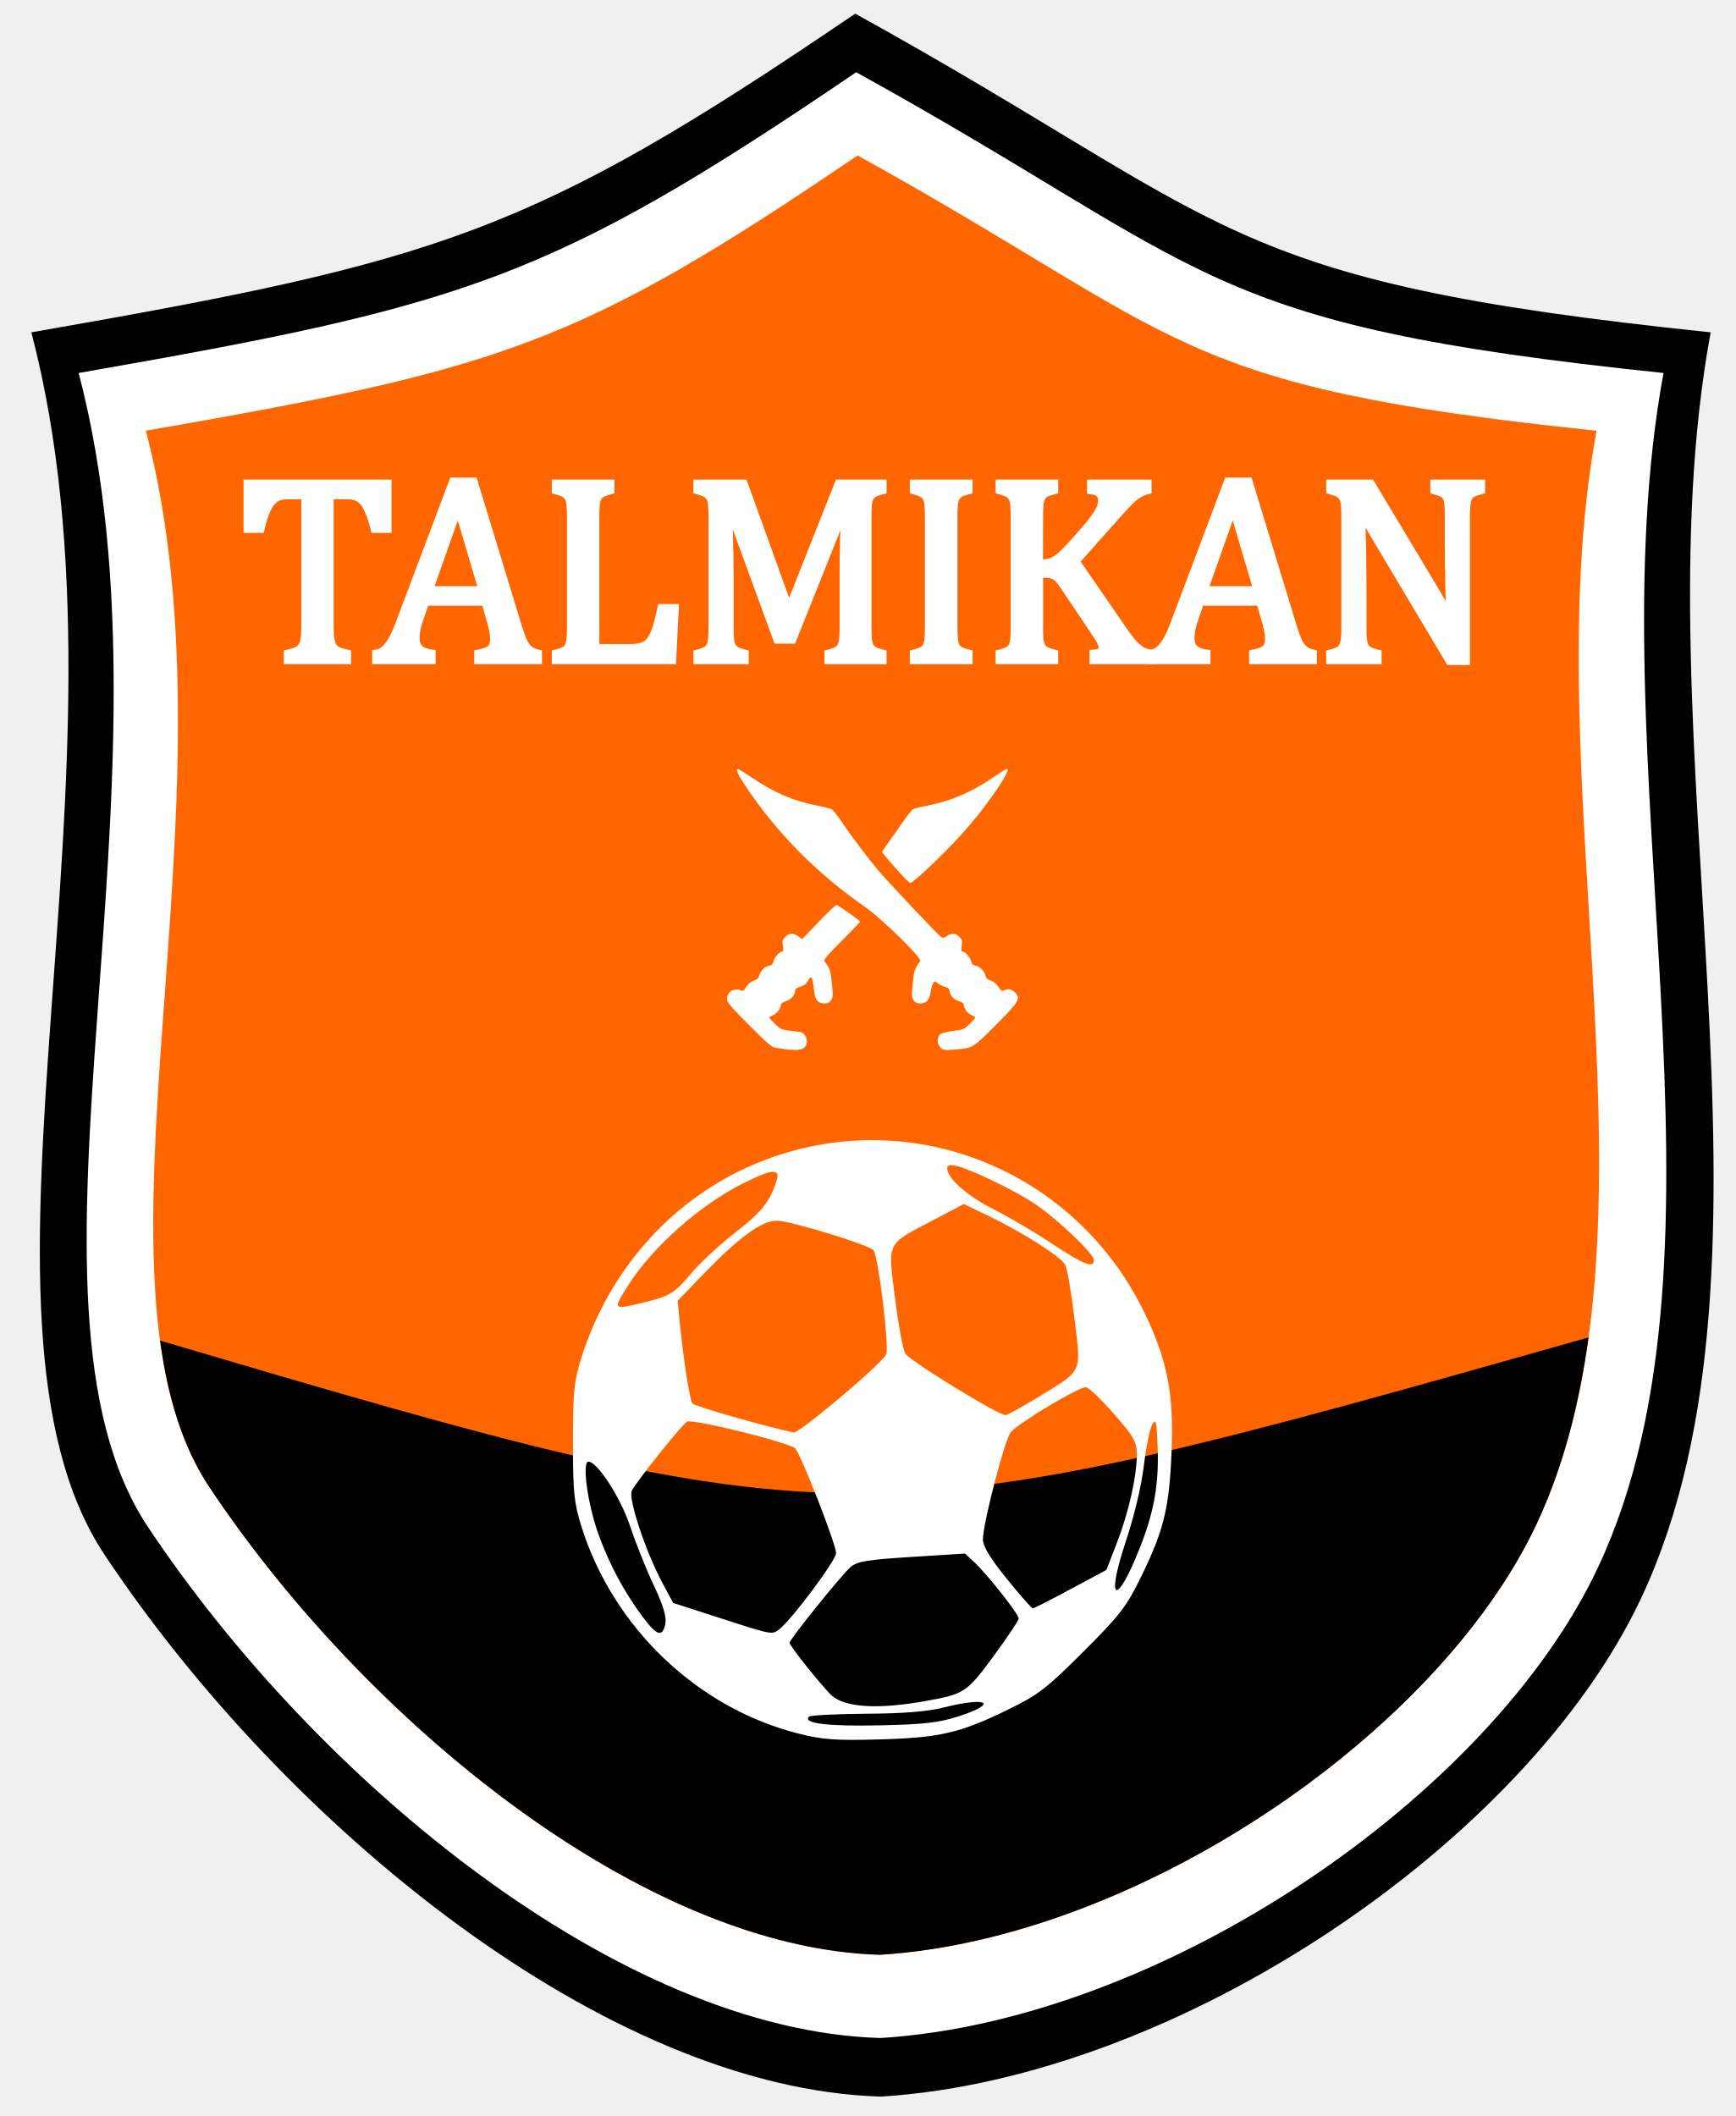
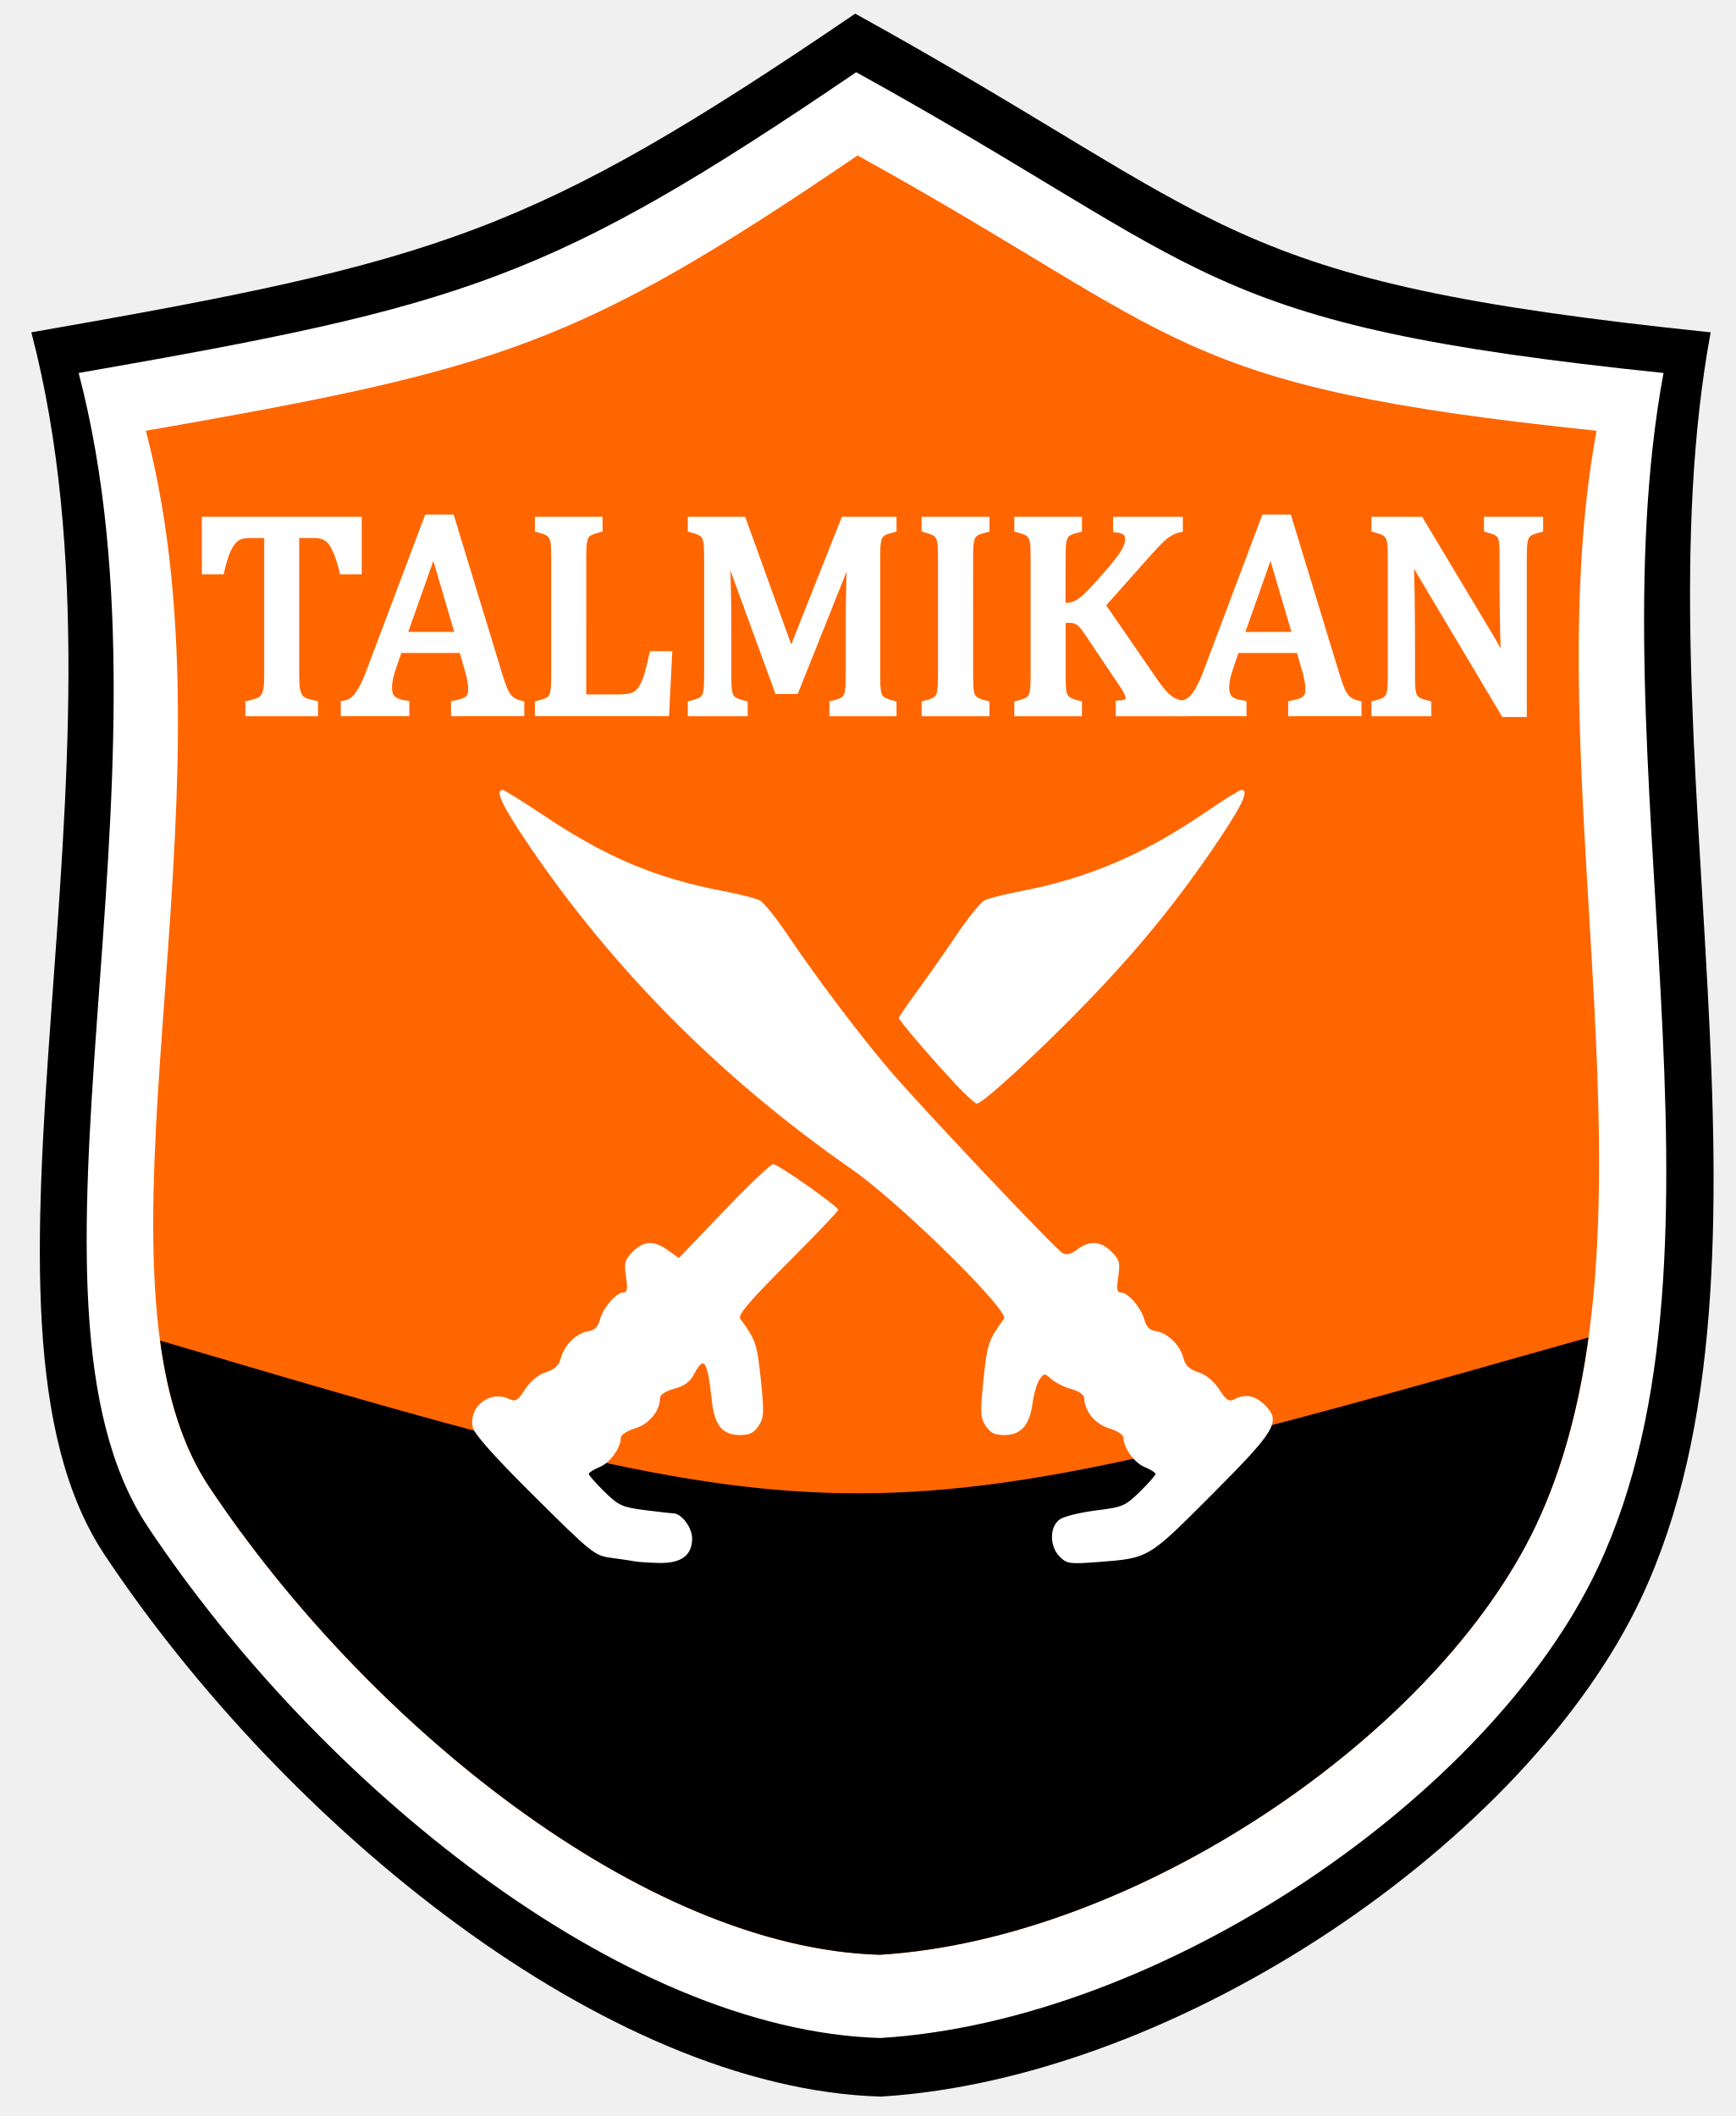
<svg xmlns="http://www.w3.org/2000/svg" version="1.1" id="svg2" width="210" height="256" viewBox="0 0 210 256">
  <defs id="defs6" />
-   <g id="g856">
-     <path id="path817" d="m 206.957,40.207 c -9.028,48.837 10.861,112.132 -8.408,153.137 -13.788,29.34 -55.89,58.078 -91.968,60.308 C 73.274,252.691 34.431,220.819 12.666,188.124 -6.667,159.083 17.591,92.907 3.793,40.207 53.284,31.572 64.218,28.359 103.466,1.651 149.61,27.154 146.957,33.982 206.957,40.207 Z" style="opacity:1;fill:#000000;fill-opacity:1;fill-rule:evenodd;stroke:none;stroke-width:3.529;stroke-linecap:square;stroke-linejoin:round;stroke-miterlimit:4;stroke-dasharray:none;stroke-opacity:1;paint-order:stroke markers fill" />
-     <path id="path817-3" d="m 201.254,45.125 c -8.52,46.09 10.25,105.826 -7.935,144.524 -13.012,27.69 -52.747,54.811 -86.796,56.916 C 75.09,245.658 38.431,215.579 17.89,184.723 -0.356,157.315 22.538,94.861 9.517,45.125 56.223,36.976 66.542,33.943 103.584,8.737 147.132,32.806 144.628,39.25 201.254,45.125 Z" style="opacity:1;fill:#ffffff;fill-opacity:1;fill-rule:evenodd;stroke:none;stroke-width:3.33;stroke-linecap:square;stroke-linejoin:round;stroke-miterlimit:4;stroke-dasharray:none;stroke-opacity:1;paint-order:stroke markers fill" />
-     <path id="path817-3-5" d="m 193.149,52.114 c -7.799,42.187 9.382,96.864 -7.263,132.285 -11.91,25.345 -48.28,50.169 -79.445,52.096 C 77.67,235.665 44.115,208.133 25.314,179.89 8.613,154.803 29.568,97.638 17.65,52.114 60.401,44.655 69.846,41.879 103.75,18.808 c 39.861,22.031 37.568,27.929 89.399,33.306 z" style="opacity:1;fill:#ff6600;fill-opacity:1;fill-rule:evenodd;stroke:none;stroke-width:3.048;stroke-linecap:square;stroke-linejoin:round;stroke-miterlimit:4;stroke-dasharray:none;stroke-opacity:1;paint-order:stroke markers fill" />
-     <path id="path817-3-5-8" d="m 192.178,161.808 c -88.138,24.946 -88.801,25.21 -172.809,0.384 0.929,6.872 2.74,12.88 5.946,17.697 18.802,28.243 52.355,55.775 81.125,56.606 31.165,-1.926 67.536,-26.75 79.446,-52.095 3.233,-6.879 5.18,-14.493 6.292,-22.592 z" style="opacity:1;fill:#000000;fill-opacity:1;fill-rule:evenodd;stroke:none;stroke-width:3.048;stroke-linecap:square;stroke-linejoin:round;stroke-miterlimit:4;stroke-dasharray:none;stroke-opacity:1;paint-order:stroke markers fill" />
-     <path id="path949" d="m 96.603,209.736 c -12.239,-3.096 -22.446,-12.847 -26.274,-25.102 -0.887,-2.839 -1.015,-4.124 -1.015,-10.179 0,-6.061 0.127,-7.336 1.015,-10.164 3.414,-10.873 11.254,-19.516 21.459,-23.656 18.033,-7.316 38.39,0.72 46.815,18.481 2.641,5.567 3.409,9.581 3.138,16.4 -0.274,6.892 -0.916,9.558 -3.657,15.182 -1.79,3.672 -2.545,4.654 -7.016,9.125 -4.471,4.471 -5.453,5.226 -9.125,7.016 -5.835,2.844 -8.25,3.402 -15.594,3.602 -5.267,0.144 -6.84,0.03 -9.746,-0.705 z m 19.384,-2.094 c 4.895,-1.594 3.486,-2.405 -1.841,-1.06 -1.946,0.492 -4.844,0.724 -9.385,0.752 -3.613,0.022 -6.711,0.182 -6.885,0.356 -0.807,0.806 2.226,1.181 8.473,1.048 5.468,-0.117 7.257,-0.32 9.638,-1.096 z m -4.007,-1.845 c 4.705,-0.846 4.971,-1.021 8.218,-5.427 1.674,-2.271 3.044,-4.326 3.044,-4.565 0,-0.526 -3.797,-5.337 -5.368,-6.803 l -1.122,-1.047 -6.467,0.407 c -5.469,0.344 -6.615,0.539 -7.425,1.263 -1.134,1.013 -7.34,8.726 -7.34,9.123 0,0.374 4.029,5.407 5.11,6.382 1.615,1.459 5.633,1.694 11.351,0.666 z m -31.487,-9.36 c 0.165,-0.835 -0.255,-2.227 -1.405,-4.656 -0.902,-1.906 -2.172,-5.078 -2.823,-7.049 -1.153,-3.495 -3.981,-7.895 -5.075,-7.895 -0.797,0 -0.109,5.072 1.176,8.676 1.295,3.631 3.089,7.003 5.354,10.059 1.741,2.349 2.438,2.567 2.773,0.866 z m 13.818,0.65 c 1.508,-1.184 6.84,-8.335 6.841,-9.175 0.002,-1.046 -4.233,-11.915 -4.938,-12.672 -0.653,-0.701 -12.429,-3.622 -13.097,-3.248 -0.593,0.332 -6.012,7.106 -6.675,8.344 -0.488,0.912 1.674,7.412 3.746,11.263 l 1.253,2.329 5.631,1.817 c 6.466,2.086 6.325,2.06 7.238,1.343 z m 35.212,-4.828 4.332,-2.325 1.236,-3.19 c 1.437,-3.708 2.427,-8.042 2.438,-10.668 0.007,-1.65 -0.281,-2.175 -2.732,-4.981 -1.507,-1.725 -3.033,-3.194 -3.392,-3.263 -0.728,-0.14 -8.098,4.253 -9.119,5.435 -0.719,0.833 -3.378,11.071 -3.371,12.98 0.003,0.834 0.891,2.297 2.899,4.776 1.592,1.965 3.003,3.571 3.136,3.567 0.133,-0.003 2.19,-1.053 4.573,-2.332 z m 8.387,-5.026 c 1.714,-4.345 2.307,-7.699 2.144,-12.128 -0.115,-3.14 -0.213,-3.547 -0.661,-2.766 -0.289,0.504 -0.743,2.746 -1.009,4.981 -0.288,2.426 -1.171,6.129 -2.189,9.185 -2.464,7.397 -1.14,7.96 1.714,0.728 z M 98.86,171.354 c 4.394,-3.535 7.926,-6.709 8.351,-7.504 0.398,-0.744 -0.909,-11.594 -1.516,-12.576 -0.368,-0.595 -9.916,-3.537 -11.637,-3.586 -1.828,-0.052 -4.539,1.895 -8.885,6.382 l -3.199,3.303 0.296,2.91 c 0.444,4.366 1.171,9.006 1.488,9.505 0.208,0.327 8.913,2.822 12.285,3.521 0.169,0.035 1.436,-0.844 2.816,-1.954 z m 26.787,-2.353 c 5.418,-3.322 5.162,-2.762 4.34,-9.501 -0.383,-3.138 -0.883,-6.056 -1.113,-6.485 -0.519,-0.969 -5.2,-3.953 -9.239,-5.889 l -3.04,-1.457 -3.828,2.018 c -5.618,2.962 -5.371,2.434 -4.463,9.534 0.42,3.284 0.972,6.234 1.226,6.556 0.844,1.068 11.231,7.428 12.132,7.428 0.215,0 2.008,-0.992 3.985,-2.205 z M 77.79,157.603 c 3.241,-0.775 3.796,-1.119 5.967,-3.694 1.026,-1.217 3.399,-3.401 5.273,-4.853 3.147,-2.439 4.179,-3.758 4.955,-6.33 0.422,-1.399 -0.68,-1.274 -4.142,0.469 -5.178,2.608 -10.916,7.698 -13.795,12.237 -1.953,3.079 -1.97,3.059 1.741,2.171 z m 54.549,-5.174 c 0,-0.736 -4.321,-4.858 -7.041,-6.717 -2.304,-1.574 -7.704,-4.203 -9.527,-4.638 -0.858,-0.205 -1.186,-0.119 -1.174,0.304 0.036,1.215 2.473,3.353 5.613,4.925 1.787,0.894 4.975,2.77 7.084,4.167 3.875,2.568 5.045,3.022 5.045,1.957 z" style="fill:#ffffff;stroke-width:0.433" />
-     <g id="text980" style="font-style:normal;font-variant:normal;font-weight:normal;font-stretch:normal;font-size:16px;line-height:1.25;font-family:'Cambria Math';-inkscape-font-specification:'Cambria Math';letter-spacing:0px;word-spacing:0px;fill:#ffffff;fill-opacity:1;stroke:#ffffff;stroke-opacity:1" aria-label="TALMIKAN">
-       <path id="path982" style="font-size:32px;fill:#ffffff;stroke:#ffffff;stroke-opacity:1" d="m 29.963,58.53 h 16.906 v 5.438 h -1.531 q -0.344,-1.344 -0.688,-2.125 -0.328,-0.781 -0.703,-1.188 -0.375,-0.406 -0.812,-0.578 -0.422,-0.172 -1.281,-0.172 h -1.984 v 16 q 0,0.922 0.094,1.469 0.109,0.547 0.312,0.875 0.219,0.312 0.578,0.5 0.359,0.172 1.125,0.344 v 0.766 H 34.838 V 79.093 q 0.469,-0.109 0.828,-0.234 0.359,-0.125 0.578,-0.297 0.234,-0.188 0.375,-0.469 0.156,-0.281 0.234,-0.766 0.094,-0.484 0.094,-1.422 v -16 h -1.969 q -0.734,0 -1.219,0.141 -0.469,0.141 -0.875,0.594 -0.406,0.438 -0.75,1.266 -0.328,0.812 -0.625,2.062 h -1.547 z" />
-       <path id="path984" style="font-size:32px;fill:#ffffff;stroke:#ffffff;stroke-opacity:1" d="M 57.869,79.859 V 79.093 q 0.781,-0.156 1.156,-0.344 0.391,-0.188 0.578,-0.516 0.188,-0.344 0.188,-0.906 0,-0.531 -0.125,-1.141 -0.125,-0.625 -0.359,-1.391 L 58.728,72.78 h -7.281 l -0.531,1.531 q -0.406,1.156 -0.531,1.75 -0.125,0.594 -0.125,1.078 0,0.938 0.469,1.375 0.484,0.438 1.469,0.578 v 0.766 H 45.525 V 79.093 q 0.875,-0.141 1.516,-1.016 0.656,-0.875 1.266,-2.5 L 54.822,58.28 h 2.469 l 5.312,17.422 q 0.375,1.219 0.656,1.859 0.297,0.641 0.703,1 0.406,0.359 1.109,0.531 v 0.766 z m -6,-8.438 h 6.531 L 55.431,61.343 Z" />
-       <path id="path986" style="font-size:32px;fill:#ffffff;stroke:#ffffff;stroke-opacity:1" d="m 72.01,78.421 h 4.094 q 0.672,0 1.125,-0.078 0.453,-0.078 0.766,-0.234 0.328,-0.172 0.578,-0.453 0.266,-0.297 0.5,-0.766 0.234,-0.469 0.438,-1.172 0.219,-0.719 0.531,-2.141 h 1.578 l -0.312,6.281 H 67.26 V 79.093 q 0.969,-0.25 1.297,-0.547 0.328,-0.312 0.422,-0.875 0.109,-0.562 0.109,-1.719 V 62.437 q 0,-1.078 -0.078,-1.562 -0.078,-0.5 -0.266,-0.766 -0.172,-0.281 -0.469,-0.438 -0.297,-0.172 -1.016,-0.375 V 58.53 h 6.578 v 0.766 q -0.688,0.188 -0.984,0.344 -0.281,0.141 -0.469,0.391 -0.188,0.25 -0.281,0.766 -0.094,0.516 -0.094,1.641 z" />
-       <path id="path988" style="font-size:32px;fill:#ffffff;stroke:#ffffff;stroke-opacity:1" d="m 106.76,59.296 q -0.688,0.172 -1,0.344 -0.297,0.172 -0.484,0.438 -0.172,0.25 -0.266,0.766 -0.078,0.516 -0.078,1.594 v 13.516 q 0,1.047 0.062,1.531 0.078,0.484 0.234,0.766 0.172,0.281 0.484,0.469 0.328,0.188 1.047,0.375 v 0.766 h -6.516 V 79.093 q 0.891,-0.219 1.234,-0.5 0.344,-0.281 0.469,-0.828 0.125,-0.547 0.125,-1.812 V 69.968 q 0,-2.359 0.062,-4.766 0.078,-2.422 0.172,-3.312 h -0.266 L 95.853,77.374 h -1.797 l -5.75,-15.734 h -0.266 q 0.078,0.953 0.141,3.453 0.078,2.5 0.078,5.141 v 5.719 q 0,1.047 0.062,1.531 0.078,0.484 0.234,0.766 0.172,0.281 0.484,0.469 0.328,0.188 1.047,0.375 v 0.766 H 84.385 V 79.093 q 0.969,-0.25 1.297,-0.547 0.328,-0.312 0.422,-0.875 0.109,-0.562 0.109,-1.719 V 62.437 q 0,-1.078 -0.078,-1.562 -0.078,-0.5 -0.266,-0.766 -0.172,-0.281 -0.469,-0.438 -0.297,-0.172 -1.016,-0.375 V 58.53 h 5.578 l 5.484,15.203 6.031,-15.203 h 5.281 z" />
-       <path id="path990" style="font-size:32px;fill:#ffffff;stroke:#ffffff;stroke-opacity:1" d="m 115.338,75.952 q 0,1.047 0.062,1.531 0.078,0.484 0.234,0.766 0.172,0.281 0.484,0.469 0.328,0.188 1.047,0.375 v 0.766 h -6.594 V 79.093 q 0.969,-0.25 1.297,-0.547 0.328,-0.312 0.422,-0.875 0.109,-0.562 0.109,-1.719 V 62.437 q 0,-1.078 -0.078,-1.562 -0.078,-0.5 -0.266,-0.766 -0.172,-0.281 -0.469,-0.438 -0.297,-0.172 -1.016,-0.375 V 58.53 h 6.594 v 0.766 q -0.688,0.172 -1,0.344 -0.297,0.172 -0.484,0.438 -0.172,0.25 -0.266,0.766 -0.078,0.516 -0.078,1.594 z" />
-       <path id="path992" style="font-size:32px;fill:#ffffff;stroke:#ffffff;stroke-opacity:1" d="m 125.681,68.171 h 0.469 q 0.594,0 1.078,-0.188 0.5,-0.188 1.109,-0.703 0.609,-0.516 1.859,-1.922 1.5,-1.672 2.047,-2.422 0.688,-0.891 0.922,-1.5 0.188,-0.453 0.188,-0.875 0,-0.625 -0.359,-0.906 -0.359,-0.297 -0.984,-0.359 V 58.53 h 6.812 v 0.766 q -0.5,0.109 -0.984,0.391 -0.484,0.266 -1,0.75 -0.5,0.469 -1.484,1.562 l -5.25,5.906 5.688,8.266 q 0.906,1.312 1.422,1.844 0.516,0.516 0.984,0.766 0.469,0.234 1,0.312 v 0.766 h -6.891 V 79.093 q 0.578,-0.047 0.844,-0.219 0.266,-0.172 0.266,-0.516 0,-0.281 -0.188,-0.672 -0.172,-0.406 -0.562,-0.969 l -3.641,-5.422 q -0.641,-0.969 -0.938,-1.281 -0.297,-0.312 -0.641,-0.453 -0.344,-0.156 -0.922,-0.156 h -0.828 v 6.547 q 0,1.047 0.062,1.531 0.078,0.484 0.234,0.766 0.172,0.281 0.484,0.469 0.328,0.188 1.047,0.375 v 0.766 h -6.578 V 79.093 q 0.969,-0.25 1.297,-0.547 0.328,-0.312 0.422,-0.875 0.109,-0.562 0.109,-1.719 V 62.437 q 0,-1.078 -0.078,-1.562 -0.078,-0.5 -0.266,-0.766 -0.172,-0.281 -0.469,-0.438 -0.297,-0.172 -1.016,-0.375 V 58.53 h 6.578 v 0.766 q -0.688,0.172 -1,0.344 -0.297,0.172 -0.484,0.438 -0.172,0.25 -0.266,0.766 -0.078,0.516 -0.078,1.594 z" />
-       <path id="path994" style="font-size:32px;fill:#ffffff;stroke:#ffffff;stroke-opacity:1" d="M 151.619,79.859 V 79.093 q 0.781,-0.156 1.156,-0.344 0.391,-0.188 0.578,-0.516 0.188,-0.344 0.188,-0.906 0,-0.531 -0.125,-1.141 -0.125,-0.625 -0.359,-1.391 l -0.578,-2.016 h -7.281 l -0.531,1.531 q -0.406,1.156 -0.531,1.75 -0.125,0.594 -0.125,1.078 0,0.938 0.469,1.375 0.484,0.438 1.469,0.578 v 0.766 h -6.672 V 79.093 q 0.875,-0.141 1.516,-1.016 0.656,-0.875 1.266,-2.5 l 6.516,-17.297 h 2.469 l 5.312,17.422 q 0.375,1.219 0.656,1.859 0.297,0.641 0.703,1 0.406,0.359 1.109,0.531 v 0.766 z m -6,-8.438 h 6.531 L 149.181,61.343 Z" />
-       <path id="path996" style="font-size:32px;fill:#ffffff;stroke:#ffffff;stroke-opacity:1" d="m 173.556,71.405 q 0.562,0.938 0.938,1.641 0.391,0.703 0.797,1.578 h 0.203 q -0.078,-0.953 -0.141,-3.781 -0.062,-2.844 -0.062,-5.125 v -3.281 q 0,-1.078 -0.062,-1.578 -0.062,-0.5 -0.234,-0.766 -0.156,-0.266 -0.453,-0.422 -0.281,-0.172 -1,-0.375 V 58.53 h 5.625 v 0.766 q -0.703,0.188 -1,0.344 -0.281,0.156 -0.469,0.406 -0.172,0.25 -0.266,0.75 -0.094,0.5 -0.094,1.641 v 17.516 h -1.953 l -8.703,-14.594 q -0.812,-1.359 -1.156,-1.984 -0.344,-0.625 -0.641,-1.234 h -0.266 q 0.109,1.203 0.156,4.359 0.047,3.141 0.047,6.266 v 3.188 q 0,1.047 0.062,1.531 0.078,0.484 0.234,0.766 0.172,0.281 0.484,0.469 0.328,0.188 1.047,0.375 v 0.766 h -5.703 V 79.093 q 0.969,-0.25 1.297,-0.547 0.328,-0.312 0.422,-0.875 0.109,-0.562 0.109,-1.719 V 62.437 q 0,-1.078 -0.078,-1.562 -0.078,-0.5 -0.266,-0.766 -0.172,-0.281 -0.469,-0.438 -0.297,-0.172 -1.016,-0.375 V 58.53 h 4.891 z" />
-     </g>
-     <path id="path1018" d="m 95.118,126.954 c -0.129,-0.028 -0.588,-0.096 -1.018,-0.152 -0.762,-0.099 -0.854,-0.172 -3.401,-2.7 -1.779,-1.765 -2.649,-2.742 -2.717,-3.048 -0.194,-0.883 0.74,-1.629 1.567,-1.252 0.322,0.147 0.403,0.101 0.734,-0.411 0.234,-0.362 0.574,-0.641 0.914,-0.751 0.401,-0.13 0.573,-0.295 0.661,-0.635 0.146,-0.565 0.702,-1.102 1.212,-1.173 0.267,-0.037 0.417,-0.189 0.501,-0.504 0.139,-0.524 0.72,-1.194 1.035,-1.194 0.168,0 0.194,-0.157 0.113,-0.696 -0.092,-0.612 -0.056,-0.744 0.297,-1.097 0.49,-0.49 0.923,-0.507 1.549,-0.061 l 0.478,0.34 1.975,-2.065 c 1.086,-1.135 2.062,-2.064 2.167,-2.064 0.219,0.001 2.863,1.859 2.863,2.012 0,0.055 -1.004,1.106 -2.231,2.336 -1.691,1.694 -2.194,2.287 -2.076,2.448 0.682,0.932 0.739,1.101 0.902,2.665 0.151,1.457 0.141,1.682 -0.096,2.043 -0.202,0.308 -0.397,0.406 -0.811,0.406 -0.783,0 -1.126,-0.417 -1.245,-1.515 -0.193,-1.777 -0.347,-2.003 -0.785,-1.155 -0.17,0.328 -0.423,0.514 -0.866,0.633 -0.379,0.102 -0.626,0.262 -0.626,0.405 0,0.566 -0.481,1.152 -1.098,1.337 -0.344,0.103 -0.626,0.286 -0.626,0.406 0,0.45 -0.472,1.105 -0.933,1.296 -0.263,0.109 -0.477,0.245 -0.477,0.303 0,0.058 0.308,0.407 0.685,0.777 0.62,0.609 0.786,0.685 1.763,0.811 0.593,0.076 1.166,0.141 1.274,0.144 0.362,0.009 0.823,0.626 0.823,1.102 0,0.744 -0.478,1.1 -1.449,1.079 -0.452,-0.01 -0.928,-0.041 -1.058,-0.068 z m 18.666,-0.205 c -0.464,-0.464 -0.455,-1.346 0.018,-1.654 0.194,-0.127 0.908,-0.299 1.587,-0.383 1.158,-0.143 1.277,-0.194 1.919,-0.825 0.377,-0.37 0.685,-0.719 0.685,-0.777 0,-0.058 -0.215,-0.194 -0.477,-0.303 -0.461,-0.191 -0.933,-0.846 -0.933,-1.296 0,-0.12 -0.282,-0.302 -0.626,-0.406 -0.616,-0.185 -1.098,-0.771 -1.098,-1.335 0,-0.137 -0.236,-0.301 -0.567,-0.392 -0.312,-0.086 -0.706,-0.282 -0.876,-0.436 -0.297,-0.268 -0.317,-0.268 -0.517,0.005 -0.114,0.156 -0.257,0.639 -0.316,1.073 -0.132,0.963 -0.51,1.381 -1.246,1.381 -0.413,0 -0.609,-0.098 -0.811,-0.406 -0.237,-0.361 -0.247,-0.586 -0.096,-2.043 0.162,-1.564 0.219,-1.733 0.902,-2.665 0.254,-0.347 -4.606,-5.12 -6.681,-6.563 -5.757,-4 -10.569,-8.846 -14.321,-14.422 -1.068,-1.587 -1.377,-2.261 -1.038,-2.261 0.071,0 0.912,0.523 1.869,1.162 2.709,1.81 4.908,2.731 7.852,3.29 0.708,0.134 1.425,0.318 1.594,0.408 0.169,0.09 0.74,0.809 1.27,1.597 1.184,1.761 3.159,4.378 4.41,5.842 1.386,1.624 7.319,7.901 7.619,8.062 0.178,0.096 0.379,0.046 0.645,-0.159 0.533,-0.409 1.033,-0.377 1.507,0.097 0.353,0.353 0.388,0.485 0.297,1.097 -0.081,0.539 -0.055,0.696 0.113,0.696 0.315,0 0.895,0.67 1.035,1.194 0.084,0.316 0.235,0.467 0.501,0.504 0.51,0.071 1.066,0.608 1.212,1.173 0.088,0.34 0.26,0.505 0.661,0.635 0.342,0.111 0.681,0.39 0.918,0.757 0.307,0.474 0.427,0.554 0.657,0.431 0.474,-0.253 0.924,-0.169 1.345,0.252 0.725,0.725 0.502,1.101 -2.339,3.949 -2.807,2.814 -2.748,2.779 -4.992,2.952 -1.241,0.095 -1.373,0.077 -1.681,-0.231 z m -4.627,-20.821 c -1.054,-1.128 -2.441,-2.755 -2.443,-2.863 -7.9e-4,-0.045 0.359,-0.574 0.8,-1.175 0.441,-0.601 1.217,-1.708 1.724,-2.459 0.507,-0.751 1.06,-1.44 1.229,-1.53 0.169,-0.09 0.886,-0.274 1.594,-0.408 2.929,-0.556 5.403,-1.608 8.084,-3.438 0.816,-0.558 1.548,-1.014 1.625,-1.014 0.342,0 0.063,0.621 -0.977,2.172 -1.749,2.61 -3.483,4.748 -5.777,7.125 -2.11,2.187 -4.613,4.491 -4.878,4.491 -0.077,0 -0.519,-0.405 -0.981,-0.901 z" style="fill:#ffffff;stroke-width:0.157" />
+   <path style="opacity:1;fill:#000000;fill-opacity:1;fill-rule:evenodd;stroke:none;stroke-width:3.529;stroke-linecap:square;stroke-linejoin:round;stroke-miterlimit:4;stroke-dasharray:none;stroke-opacity:1;paint-order:stroke markers fill" d="m 206.957,40.207 c -9.028,48.837 10.861,112.132 -8.408,153.137 -13.788,29.34 -55.89,58.078 -91.968,60.308 C 73.274,252.691 34.431,220.819 12.666,188.124 -6.667,159.083 17.591,92.907 3.793,40.207 53.284,31.572 64.218,28.359 103.466,1.651 149.61,27.154 146.957,33.982 206.957,40.207 Z" id="path817" />
+   <path style="opacity:1;fill:#ffffff;fill-opacity:1;fill-rule:evenodd;stroke:none;stroke-width:3.33;stroke-linecap:square;stroke-linejoin:round;stroke-miterlimit:4;stroke-dasharray:none;stroke-opacity:1;paint-order:stroke markers fill" d="m 201.254,45.125 c -8.52,46.09 10.25,105.826 -7.935,144.524 -13.012,27.69 -52.747,54.811 -86.796,56.916 C 75.09,245.658 38.431,215.579 17.89,184.723 -0.356,157.315 22.538,94.861 9.517,45.125 56.223,36.976 66.542,33.943 103.584,8.737 147.132,32.806 144.628,39.25 201.254,45.125 Z" id="path817-3" />
+   <path style="opacity:1;fill:#ff6600;fill-opacity:1;fill-rule:evenodd;stroke:none;stroke-width:3.048;stroke-linecap:square;stroke-linejoin:round;stroke-miterlimit:4;stroke-dasharray:none;stroke-opacity:1;paint-order:stroke markers fill" d="m 193.149,52.114 c -7.799,42.187 9.382,96.864 -7.263,132.285 -11.91,25.345 -48.28,50.169 -79.445,52.096 C 77.67,235.665 44.115,208.133 25.314,179.89 8.613,154.803 29.568,97.638 17.65,52.114 60.401,44.655 69.846,41.879 103.75,18.808 c 39.861,22.031 37.568,27.929 89.399,33.306 z" id="path817-3-5" />
+   <path style="opacity:1;fill:#000000;fill-opacity:1;fill-rule:evenodd;stroke:none;stroke-width:3.048;stroke-linecap:square;stroke-linejoin:round;stroke-miterlimit:4;stroke-dasharray:none;stroke-opacity:1;paint-order:stroke markers fill" d="m 192.178,161.808 c -88.138,24.946 -88.801,25.21 -172.809,0.384 0.929,6.872 2.74,12.88 5.946,17.697 18.802,28.243 52.355,55.775 81.125,56.606 31.165,-1.926 67.536,-26.75 79.446,-52.095 3.233,-6.879 5.18,-14.493 6.292,-22.592 z" id="path817-3-5-8" />
+   <g aria-label="TALMIKAN" style="font-style:normal;font-variant:normal;font-weight:normal;font-stretch:normal;font-size:16px;line-height:1.25;font-family:'Cambria Math';-inkscape-font-specification:'Cambria Math';letter-spacing:0px;word-spacing:0px;fill:#ffffff;fill-opacity:1;stroke:#ffffff;stroke-opacity:1" id="text980" transform="matrix(1.080335,0,0,1.080335,-7.412039,-0.1668144)">
+     <path d="m 29.963,58.53 h 16.906 v 5.438 h -1.531 q -0.344,-1.344 -0.688,-2.125 -0.328,-0.781 -0.703,-1.188 -0.375,-0.406 -0.812,-0.578 -0.422,-0.172 -1.281,-0.172 h -1.984 v 16 q 0,0.922 0.094,1.469 0.109,0.547 0.312,0.875 0.219,0.312 0.578,0.5 0.359,0.172 1.125,0.344 v 0.766 H 34.838 V 79.093 q 0.469,-0.109 0.828,-0.234 0.359,-0.125 0.578,-0.297 0.234,-0.188 0.375,-0.469 0.156,-0.281 0.234,-0.766 0.094,-0.484 0.094,-1.422 v -16 h -1.969 q -0.734,0 -1.219,0.141 -0.469,0.141 -0.875,0.594 -0.406,0.438 -0.75,1.266 -0.328,0.812 -0.625,2.062 h -1.547 z" style="font-size:32px;fill:#ffffff;stroke:#ffffff;stroke-opacity:1" id="path982" />
+     <path d="M 57.869,79.859 V 79.093 q 0.781,-0.156 1.156,-0.344 0.391,-0.188 0.578,-0.516 0.188,-0.344 0.188,-0.906 0,-0.531 -0.125,-1.141 -0.125,-0.625 -0.359,-1.391 L 58.728,72.78 h -7.281 l -0.531,1.531 q -0.406,1.156 -0.531,1.75 -0.125,0.594 -0.125,1.078 0,0.938 0.469,1.375 0.484,0.438 1.469,0.578 v 0.766 H 45.525 V 79.093 q 0.875,-0.141 1.516,-1.016 0.656,-0.875 1.266,-2.5 L 54.822,58.28 h 2.469 l 5.312,17.422 q 0.375,1.219 0.656,1.859 0.297,0.641 0.703,1 0.406,0.359 1.109,0.531 v 0.766 z m -6,-8.438 h 6.531 L 55.431,61.343 Z" style="font-size:32px;fill:#ffffff;stroke:#ffffff;stroke-opacity:1" id="path984" />
+     <path d="m 72.01,78.421 h 4.094 q 0.672,0 1.125,-0.078 0.453,-0.078 0.766,-0.234 0.328,-0.172 0.578,-0.453 0.266,-0.297 0.5,-0.766 0.234,-0.469 0.438,-1.172 0.219,-0.719 0.531,-2.141 h 1.578 l -0.312,6.281 H 67.26 v -0.766 q 0.969,-0.25 1.297,-0.547 0.328,-0.312 0.422,-0.875 0.109,-0.562 0.109,-1.719 V 62.437 q 0,-1.078 -0.078,-1.562 -0.078,-0.5 -0.266,-0.766 -0.172,-0.281 -0.469,-0.438 -0.297,-0.172 -1.016,-0.375 V 58.53 h 6.578 v 0.766 q -0.688,0.188 -0.984,0.344 -0.281,0.141 -0.469,0.391 -0.188,0.25 -0.281,0.766 -0.094,0.516 -0.094,1.641 z" style="font-size:32px;fill:#ffffff;stroke:#ffffff;stroke-opacity:1" id="path986" />
+     <path d="m 106.76,59.296 q -0.688,0.172 -1,0.344 -0.297,0.172 -0.484,0.438 -0.172,0.25 -0.266,0.766 -0.078,0.516 -0.078,1.594 v 13.516 q 0,1.047 0.062,1.531 0.078,0.484 0.234,0.766 0.172,0.281 0.484,0.469 0.328,0.188 1.047,0.375 v 0.766 h -6.516 V 79.093 q 0.891,-0.219 1.234,-0.5 0.344,-0.281 0.469,-0.828 0.125,-0.547 0.125,-1.812 V 69.968 q 0,-2.359 0.062,-4.766 0.078,-2.422 0.172,-3.312 h -0.266 L 95.853,77.374 h -1.797 l -5.75,-15.734 h -0.266 q 0.078,0.953 0.141,3.453 0.078,2.5 0.078,5.141 v 5.719 q 0,1.047 0.062,1.531 0.078,0.484 0.234,0.766 0.172,0.281 0.484,0.469 0.328,0.188 1.047,0.375 v 0.766 h -5.703 V 79.093 q 0.969,-0.25 1.297,-0.547 0.328,-0.312 0.422,-0.875 0.109,-0.562 0.109,-1.719 V 62.437 q 0,-1.078 -0.078,-1.562 -0.078,-0.5 -0.266,-0.766 -0.172,-0.281 -0.469,-0.438 -0.297,-0.172 -1.016,-0.375 V 58.53 h 5.578 l 5.484,15.203 6.031,-15.203 h 5.281 z" style="font-size:32px;fill:#ffffff;stroke:#ffffff;stroke-opacity:1" id="path988" />
+     <path d="m 115.338,75.952 q 0,1.047 0.062,1.531 0.078,0.484 0.234,0.766 0.172,0.281 0.484,0.469 0.328,0.188 1.047,0.375 v 0.766 h -6.594 V 79.093 q 0.969,-0.25 1.297,-0.547 0.328,-0.312 0.422,-0.875 0.109,-0.562 0.109,-1.719 V 62.437 q 0,-1.078 -0.078,-1.562 -0.078,-0.5 -0.266,-0.766 -0.172,-0.281 -0.469,-0.438 -0.297,-0.172 -1.016,-0.375 V 58.53 h 6.594 v 0.766 q -0.688,0.172 -1,0.344 -0.297,0.172 -0.484,0.438 -0.172,0.25 -0.266,0.766 -0.078,0.516 -0.078,1.594 z" style="font-size:32px;fill:#ffffff;stroke:#ffffff;stroke-opacity:1" id="path990" />
+     <path d="m 125.681,68.171 h 0.469 q 0.594,0 1.078,-0.188 0.5,-0.188 1.109,-0.703 0.609,-0.516 1.859,-1.922 1.5,-1.672 2.047,-2.422 0.688,-0.891 0.922,-1.5 0.188,-0.453 0.188,-0.875 0,-0.625 -0.359,-0.906 -0.359,-0.297 -0.984,-0.359 V 58.53 h 6.812 v 0.766 q -0.5,0.109 -0.984,0.391 -0.484,0.266 -1,0.75 -0.5,0.469 -1.484,1.562 l -5.25,5.906 5.688,8.266 q 0.906,1.312 1.422,1.844 0.516,0.516 0.984,0.766 0.469,0.234 1,0.312 v 0.766 h -6.891 V 79.093 q 0.578,-0.047 0.844,-0.219 0.266,-0.172 0.266,-0.516 0,-0.281 -0.188,-0.672 -0.172,-0.406 -0.562,-0.969 l -3.641,-5.422 q -0.641,-0.969 -0.938,-1.281 -0.297,-0.312 -0.641,-0.453 -0.344,-0.156 -0.922,-0.156 h -0.828 v 6.547 q 0,1.047 0.062,1.531 0.078,0.484 0.234,0.766 0.172,0.281 0.484,0.469 0.328,0.188 1.047,0.375 v 0.766 h -6.578 V 79.093 q 0.969,-0.25 1.297,-0.547 0.328,-0.312 0.422,-0.875 0.109,-0.562 0.109,-1.719 V 62.437 q 0,-1.078 -0.078,-1.562 -0.078,-0.5 -0.266,-0.766 -0.172,-0.281 -0.469,-0.438 -0.297,-0.172 -1.016,-0.375 V 58.53 h 6.578 v 0.766 q -0.688,0.172 -1,0.344 -0.297,0.172 -0.484,0.438 -0.172,0.25 -0.266,0.766 -0.078,0.516 -0.078,1.594 z" style="font-size:32px;fill:#ffffff;stroke:#ffffff;stroke-opacity:1" id="path992" />
+     <path d="M 151.619,79.859 V 79.093 q 0.781,-0.156 1.156,-0.344 0.391,-0.188 0.578,-0.516 0.188,-0.344 0.188,-0.906 0,-0.531 -0.125,-1.141 -0.125,-0.625 -0.359,-1.391 l -0.578,-2.016 h -7.281 l -0.531,1.531 q -0.406,1.156 -0.531,1.75 -0.125,0.594 -0.125,1.078 0,0.938 0.469,1.375 0.484,0.438 1.469,0.578 v 0.766 h -6.672 V 79.093 q 0.875,-0.141 1.516,-1.016 0.656,-0.875 1.266,-2.5 l 6.516,-17.297 h 2.469 l 5.312,17.422 q 0.375,1.219 0.656,1.859 0.297,0.641 0.703,1 0.406,0.359 1.109,0.531 v 0.766 z m -6,-8.438 h 6.531 L 149.181,61.343 Z" style="font-size:32px;fill:#ffffff;stroke:#ffffff;stroke-opacity:1" id="path994" />
+     <path d="m 173.556,71.405 q 0.562,0.938 0.938,1.641 0.391,0.703 0.797,1.578 h 0.203 q -0.078,-0.953 -0.141,-3.781 -0.062,-2.844 -0.062,-5.125 v -3.281 q 0,-1.078 -0.062,-1.578 -0.062,-0.5 -0.234,-0.766 -0.156,-0.266 -0.453,-0.422 -0.281,-0.172 -1,-0.375 V 58.53 h 5.625 v 0.766 q -0.703,0.188 -1,0.344 -0.281,0.156 -0.469,0.406 -0.172,0.25 -0.266,0.75 -0.094,0.5 -0.094,1.641 v 17.516 h -1.953 l -8.703,-14.594 q -0.812,-1.359 -1.156,-1.984 -0.344,-0.625 -0.641,-1.234 h -0.266 q 0.109,1.203 0.156,4.359 0.047,3.141 0.047,6.266 v 3.188 q 0,1.047 0.062,1.531 0.078,0.484 0.234,0.766 0.172,0.281 0.484,0.469 0.328,0.188 1.047,0.375 v 0.766 h -5.703 V 79.093 q 0.969,-0.25 1.297,-0.547 0.328,-0.312 0.422,-0.875 0.109,-0.562 0.109,-1.719 V 62.437 q 0,-1.078 -0.078,-1.562 -0.078,-0.5 -0.266,-0.766 -0.172,-0.281 -0.469,-0.438 -0.297,-0.172 -1.016,-0.375 V 58.53 h 4.891 z" style="font-size:32px;fill:#ffffff;stroke:#ffffff;stroke-opacity:1" id="path996" />
  </g>
+   <path style="fill:#ffffff;stroke-width:0.431" d="m 76.834,188.905 c -0.356,-0.076 -1.617,-0.265 -2.803,-0.419 -2.098,-0.273 -2.351,-0.475 -9.361,-7.432 -4.896,-4.859 -7.292,-7.548 -7.477,-8.389 -0.534,-2.431 2.036,-4.484 4.313,-3.447 0.885,0.403 1.108,0.278 2.02,-1.131 0.644,-0.995 1.58,-1.764 2.517,-2.068 1.104,-0.358 1.577,-0.812 1.82,-1.749 0.403,-1.554 1.932,-3.034 3.336,-3.228 0.734,-0.102 1.148,-0.519 1.379,-1.388 0.384,-1.443 1.981,-3.286 2.848,-3.286 0.463,0 0.533,-0.432 0.311,-1.915 -0.253,-1.685 -0.154,-2.048 0.816,-3.019 1.349,-1.349 2.539,-1.396 4.265,-0.168 l 1.314,0.936 5.437,-5.682 c 2.99,-3.125 5.674,-5.681 5.965,-5.68 0.604,0.003 7.881,5.117 7.881,5.538 0,0.152 -2.764,3.045 -6.142,6.429 -4.655,4.663 -6.038,6.294 -5.714,6.737 1.878,2.565 2.035,3.031 2.482,7.334 0.416,4.011 0.387,4.629 -0.264,5.623 -0.555,0.847 -1.094,1.116 -2.231,1.116 -2.155,0 -3.098,-1.147 -3.427,-4.169 -0.533,-4.892 -0.954,-5.512 -2.161,-3.178 -0.467,0.904 -1.165,1.414 -2.383,1.742 -1.044,0.281 -1.722,0.72 -1.722,1.115 0,1.558 -1.325,3.171 -3.021,3.679 -0.947,0.284 -1.722,0.786 -1.722,1.116 0,1.238 -1.298,3.042 -2.567,3.567 -0.723,0.299 -1.314,0.674 -1.314,0.833 0,0.159 0.848,1.121 1.885,2.139 1.708,1.676 2.163,1.886 4.852,2.232 1.632,0.21 3.209,0.389 3.506,0.396 0.996,0.025 2.264,1.724 2.264,3.033 0,2.049 -1.315,3.028 -3.989,2.969 -1.245,-0.028 -2.555,-0.112 -2.911,-0.188 z m 51.377,-0.565 c -1.278,-1.278 -1.252,-3.705 0.049,-4.554 0.534,-0.348 2.499,-0.822 4.368,-1.053 3.188,-0.394 3.515,-0.535 5.283,-2.27 1.037,-1.017 1.885,-1.98 1.885,-2.139 0,-0.159 -0.591,-0.534 -1.314,-0.833 -1.269,-0.526 -2.567,-2.33 -2.567,-3.567 0,-0.33 -0.775,-0.832 -1.722,-1.116 -1.695,-0.508 -3.021,-2.121 -3.021,-3.676 0,-0.378 -0.651,-0.828 -1.56,-1.079 -0.858,-0.237 -1.943,-0.777 -2.411,-1.2 -0.817,-0.739 -0.873,-0.738 -1.422,0.014 -0.315,0.43 -0.706,1.759 -0.87,2.952 -0.365,2.65 -1.403,3.801 -3.429,3.801 -1.137,0 -1.676,-0.27 -2.231,-1.116 -0.651,-0.994 -0.68,-1.612 -0.264,-5.623 0.446,-4.304 0.604,-4.769 2.482,-7.335 0.699,-0.955 -12.676,-14.093 -18.39,-18.064 -15.846,-11.011 -29.091,-24.349 -39.416,-39.694 -2.939,-4.368 -3.791,-6.224 -2.857,-6.224 0.195,0 2.509,1.44 5.143,3.2 7.455,4.981 13.508,7.517 21.613,9.054 1.949,0.37 3.923,0.875 4.387,1.124 0.464,0.248 2.037,2.226 3.495,4.395 3.26,4.848 8.695,12.049 12.137,16.081 3.815,4.469 20.145,21.747 20.97,22.189 0.491,0.263 1.043,0.127 1.776,-0.437 1.466,-1.127 2.843,-1.038 4.148,0.267 0.971,0.971 1.069,1.334 0.816,3.019 -0.222,1.483 -0.152,1.915 0.311,1.915 0.867,0 2.465,1.843 2.848,3.286 0.231,0.869 0.645,1.286 1.379,1.388 1.405,0.195 2.934,1.675 3.336,3.228 0.243,0.937 0.716,1.391 1.82,1.749 0.942,0.305 1.874,1.074 2.527,2.083 0.845,1.306 1.177,1.524 1.808,1.186 1.303,-0.698 2.542,-0.466 3.701,0.693 1.995,1.995 1.382,3.031 -6.437,10.87 -7.726,7.746 -7.563,7.65 -13.74,8.125 -3.416,0.263 -3.778,0.213 -4.628,-0.637 z m -12.737,-57.307 c -2.9,-3.106 -6.72,-7.582 -6.725,-7.879 -0.002,-0.124 0.989,-1.579 2.202,-3.234 1.213,-1.655 3.349,-4.701 4.745,-6.768 1.396,-2.067 2.919,-3.962 3.382,-4.21 0.464,-0.248 2.438,-0.754 4.387,-1.124 8.063,-1.53 14.872,-4.426 22.251,-9.464 2.247,-1.534 4.26,-2.79 4.473,-2.79 0.942,0 0.174,1.709 -2.688,5.978 -4.815,7.183 -9.587,13.068 -15.9,19.61 -5.809,6.02 -12.697,12.361 -13.427,12.361 -0.212,0 -1.427,-1.116 -2.701,-2.48 z" id="path1018" />
</svg>
